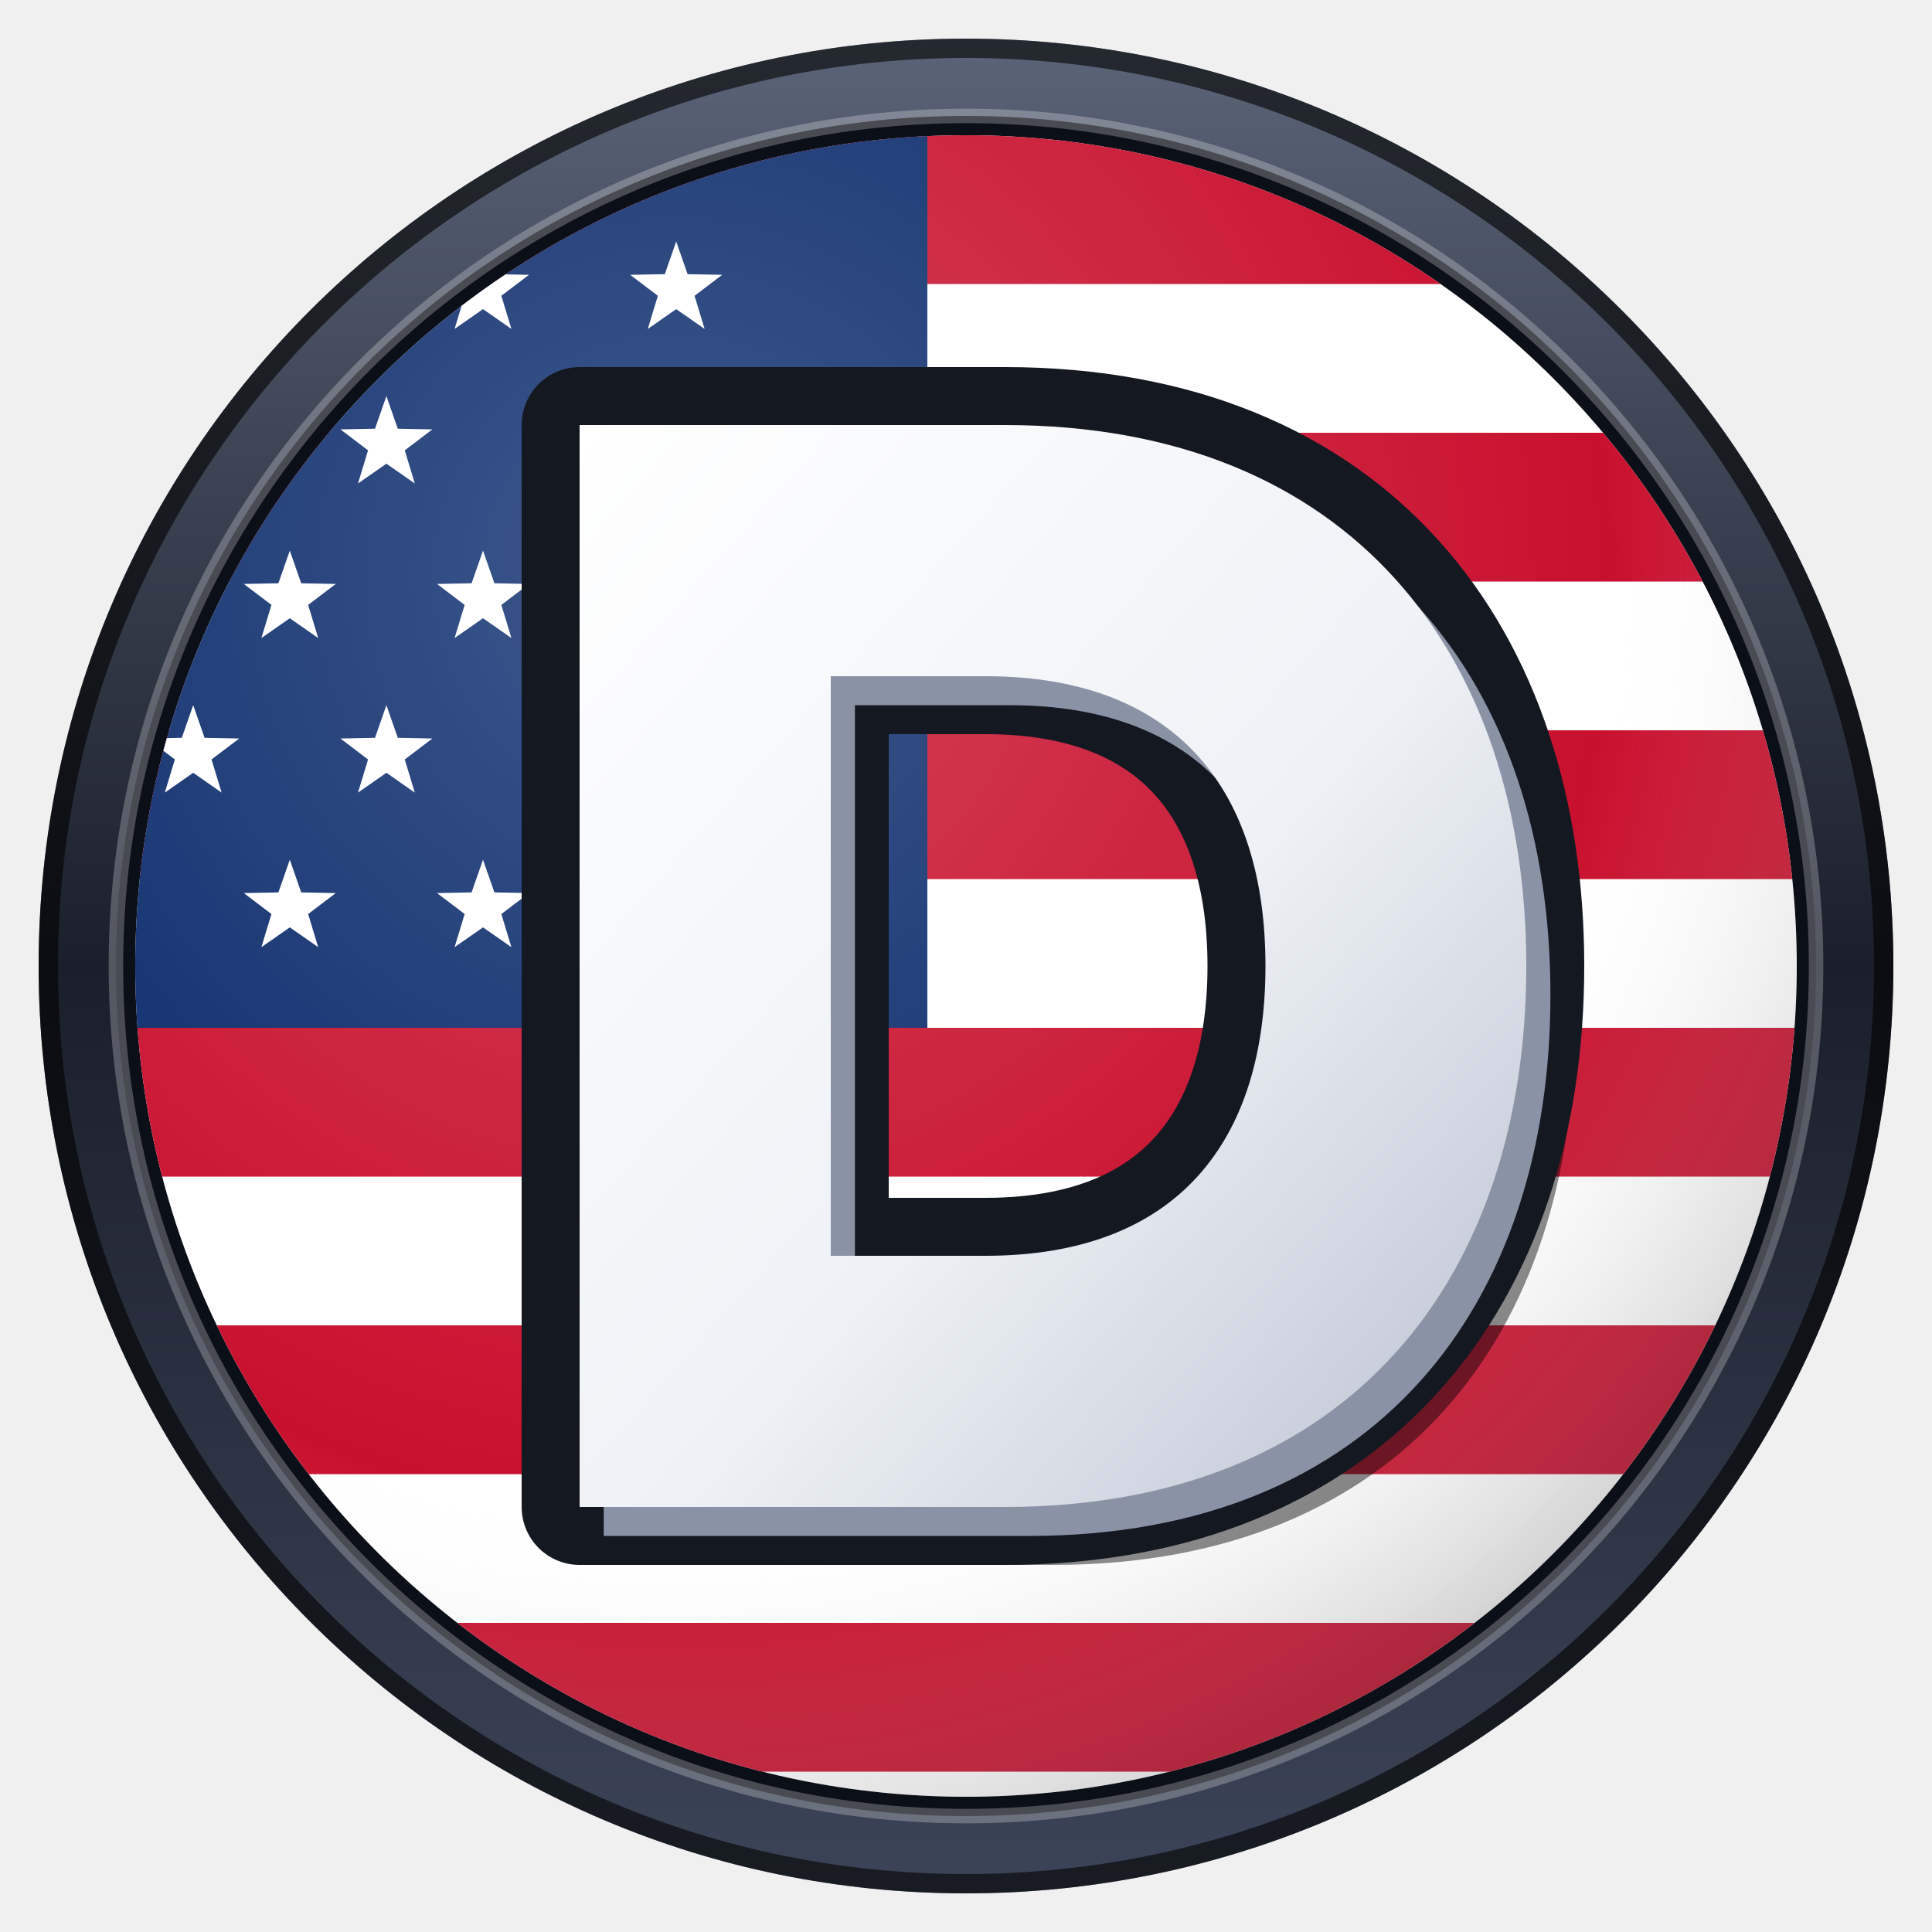
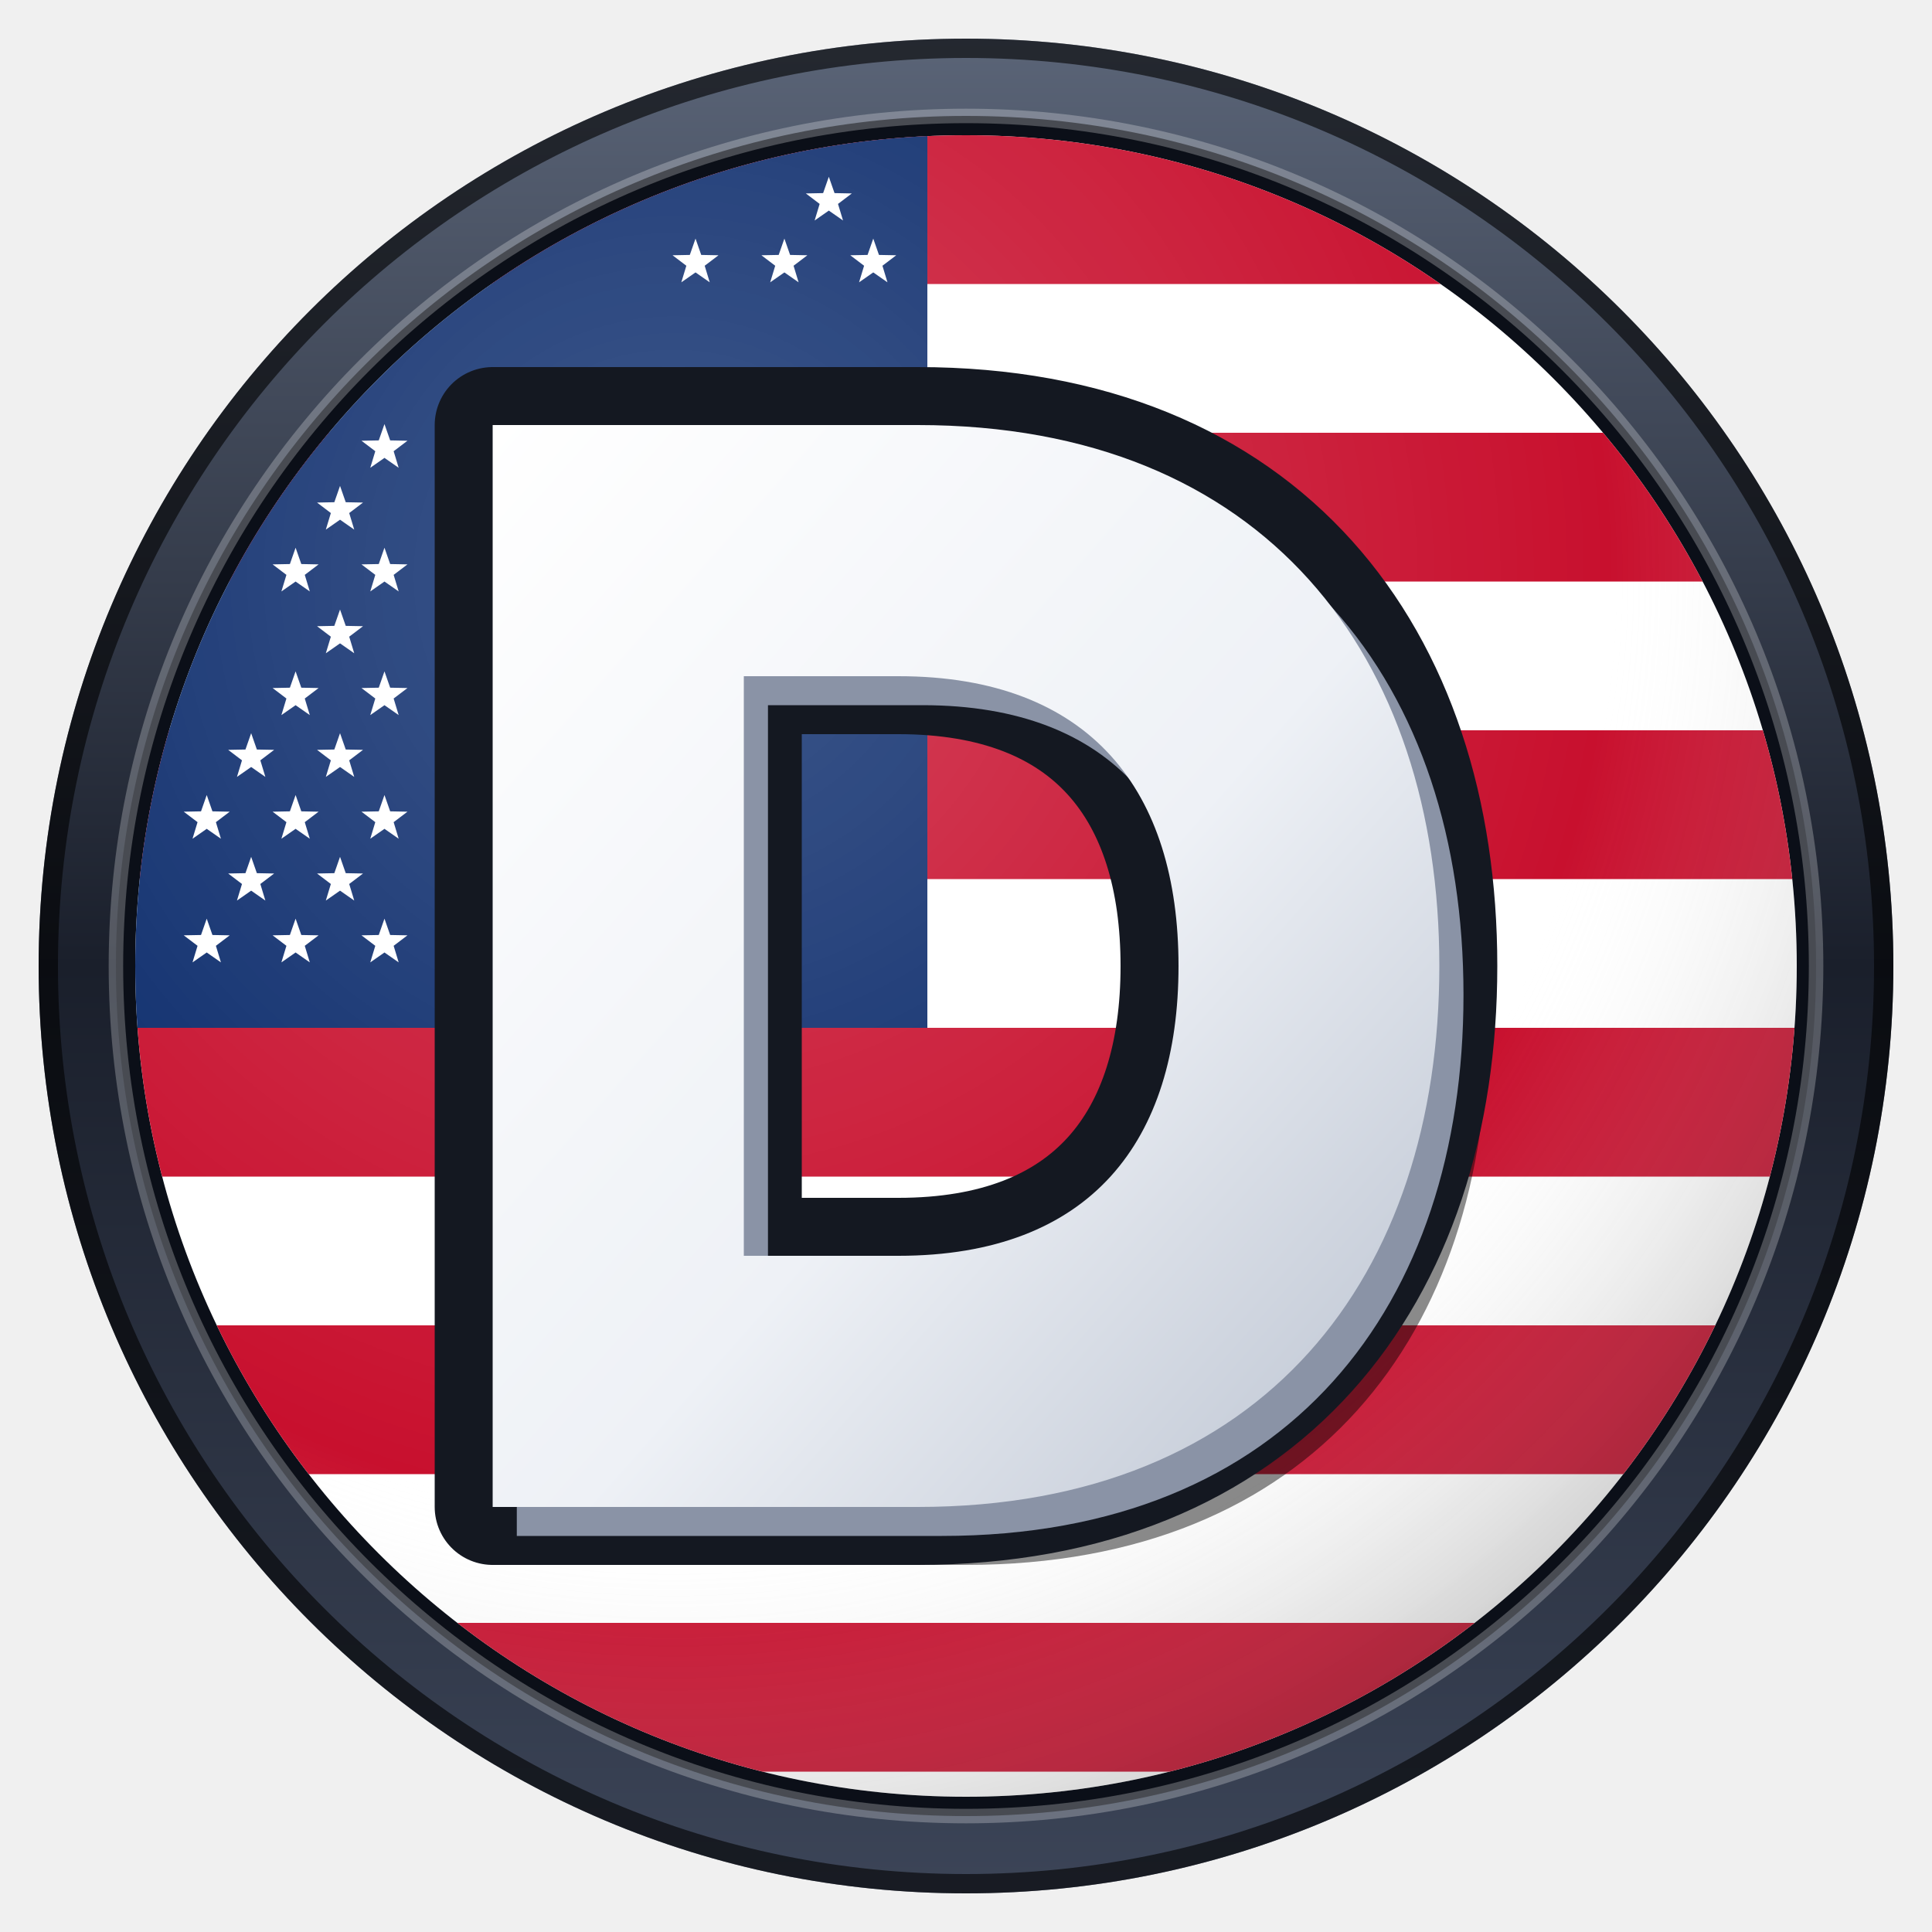
<svg xmlns="http://www.w3.org/2000/svg" xmlns:xlink="http://www.w3.org/1999/xlink" viewBox="0 0 200 200">
  <defs>
    <clipPath id="disc">
      <circle cx="100" cy="100" r="86" />
    </clipPath>
    <linearGradient id="rim" x1="0" y1="0" x2="0" y2="1">
      <stop offset="0" stop-color="#5b6578" />
      <stop offset=".5" stop-color="#1a1f2b" />
      <stop offset="1" stop-color="#3c4558" />
    </linearGradient>
    <linearGradient id="dFace" x1="0" y1="0" x2="1" y2="1">
      <stop offset="0" stop-color="#ffffff" />
      <stop offset=".55" stop-color="#eef1f6" />
      <stop offset="1" stop-color="#b9c1cf" />
    </linearGradient>
    <radialGradient id="shade" cx=".35" cy=".3" r=".8">
      <stop offset="0" stop-color="#fff" stop-opacity=".22" />
      <stop offset=".6" stop-color="#fff" stop-opacity="0" />
      <stop offset="1" stop-color="#000" stop-opacity=".45" />
    </radialGradient>
    <polygon id="st" points="0,-5 1.18,-1.62 4.76,-1.55 1.9,0.62 2.94,4.05 0,2 -2.94,4.05 -1.9,0.62 -4.76,-1.55 -1.18,-1.62" />
-     <path id="dShape" fill-rule="evenodd" d="M60 44 H104 C140 44 158 68 158 100 C158 132 140 156 104 156 H60 Z M86 70 H102 C122 70 131 82 131 100 C131 118 122 130 102 130 H86 Z" />
+     <path id="dShape" fill-rule="evenodd" d="M51 44 H95 C131 44 149 68 149 100 C149 132 131 156 95 156 H51 Z M77 70 H93 C113 70 122 82 122 100 C122 118 113 130 93 130 H77 Z" />
    <g id="badge">
      <circle cx="100" cy="100" r="96" fill="url(#rim)" />
      <circle cx="100" cy="100" r="88" fill="#0b0f18" />
      <g clip-path="url(#disc)">
        <rect x="0" y="0" width="200" height="200" fill="#ffffff" />
        <g fill="#c8102e">
          <rect x="0" y="14" width="200" height="15.4" />
          <rect x="0" y="44.8" width="200" height="15.4" />
          <rect x="0" y="75.6" width="200" height="15.4" />
          <rect x="0" y="106.4" width="200" height="15.4" />
          <rect x="0" y="137.2" width="200" height="15.4" />
          <rect x="0" y="168" width="200" height="15.4" />
        </g>
        <rect x="0" y="0" width="96" height="106.4" fill="#0a2a6b" />
        <g fill="#fff">
-           <use href="#st" x="30" y="30" />
-           <use href="#st" x="50" y="30" />
-           <use href="#st" x="70" y="30" />
-           <use href="#st" x="20" y="46" />
-           <use href="#st" x="40" y="46" />
-           <use href="#st" x="60" y="46" />
-           <use href="#st" x="80" y="46" />
-           <use href="#st" x="30" y="62" />
-           <use href="#st" x="50" y="62" />
-           <use href="#st" x="70" y="62" />
-           <use href="#st" x="20" y="78" />
-           <use href="#st" x="40" y="78" />
-           <use href="#st" x="60" y="78" />
-           <use href="#st" x="80" y="78" />
-           <use href="#st" x="30" y="94" />
-           <use href="#st" x="50" y="94" />
-           <use href="#st" x="70" y="94" />
+           <use href="#st" transform="translate(85.8 20.8) scale(0.5)" />
+           <use href="#st" transform="translate(72.0 27.2) scale(0.5)" />
+           <use href="#st" transform="translate(81.2 27.2) scale(0.5)" />
+           <use href="#st" transform="translate(90.4 27.2) scale(0.5)" />
+           <use href="#st" transform="translate(39.8 46.4) scale(0.5)" />
+           <use href="#st" transform="translate(35.2 52.8) scale(0.5)" />
+           <use href="#st" transform="translate(30.6 59.2) scale(0.5)" />
+           <use href="#st" transform="translate(39.8 59.2) scale(0.5)" />
+           <use href="#st" transform="translate(35.2 65.6) scale(0.5)" />
+           <use href="#st" transform="translate(30.6 72.0) scale(0.5)" />
+           <use href="#st" transform="translate(39.8 72.0) scale(0.5)" />
+           <use href="#st" transform="translate(26.0 78.4) scale(0.5)" />
+           <use href="#st" transform="translate(35.2 78.4) scale(0.5)" />
+           <use href="#st" transform="translate(21.4 84.8) scale(0.5)" />
+           <use href="#st" transform="translate(30.6 84.8) scale(0.5)" />
+           <use href="#st" transform="translate(39.8 84.8) scale(0.5)" />
+           <use href="#st" transform="translate(26.0 91.2) scale(0.5)" />
+           <use href="#st" transform="translate(35.2 91.2) scale(0.5)" />
+           <use href="#st" transform="translate(21.4 97.6) scale(0.5)" />
+           <use href="#st" transform="translate(30.6 97.6) scale(0.5)" />
+           <use href="#st" transform="translate(39.8 97.6) scale(0.5)" />
        </g>
        <rect x="0" y="0" width="200" height="200" fill="url(#shade)" />
        <use href="#dShape" fill="#000" opacity=".45" transform="translate(5 6)" />
        <use href="#dShape" fill="#141821" stroke="#141821" stroke-width="12" stroke-linejoin="round" />
        <use href="#dShape" fill="#8a93a6" transform="translate(2.5 3)" />
        <use href="#dShape" fill="url(#dFace)" />
      </g>
      <circle cx="100" cy="100" r="88" fill="none" stroke="#fff" stroke-opacity=".25" stroke-width="1.5" />
      <circle cx="100" cy="100" r="95" fill="none" stroke="#000" stroke-opacity=".6" stroke-width="2" />
    </g>
  </defs>
  <use href="#badge" xlink:href="#badge" />
</svg>
